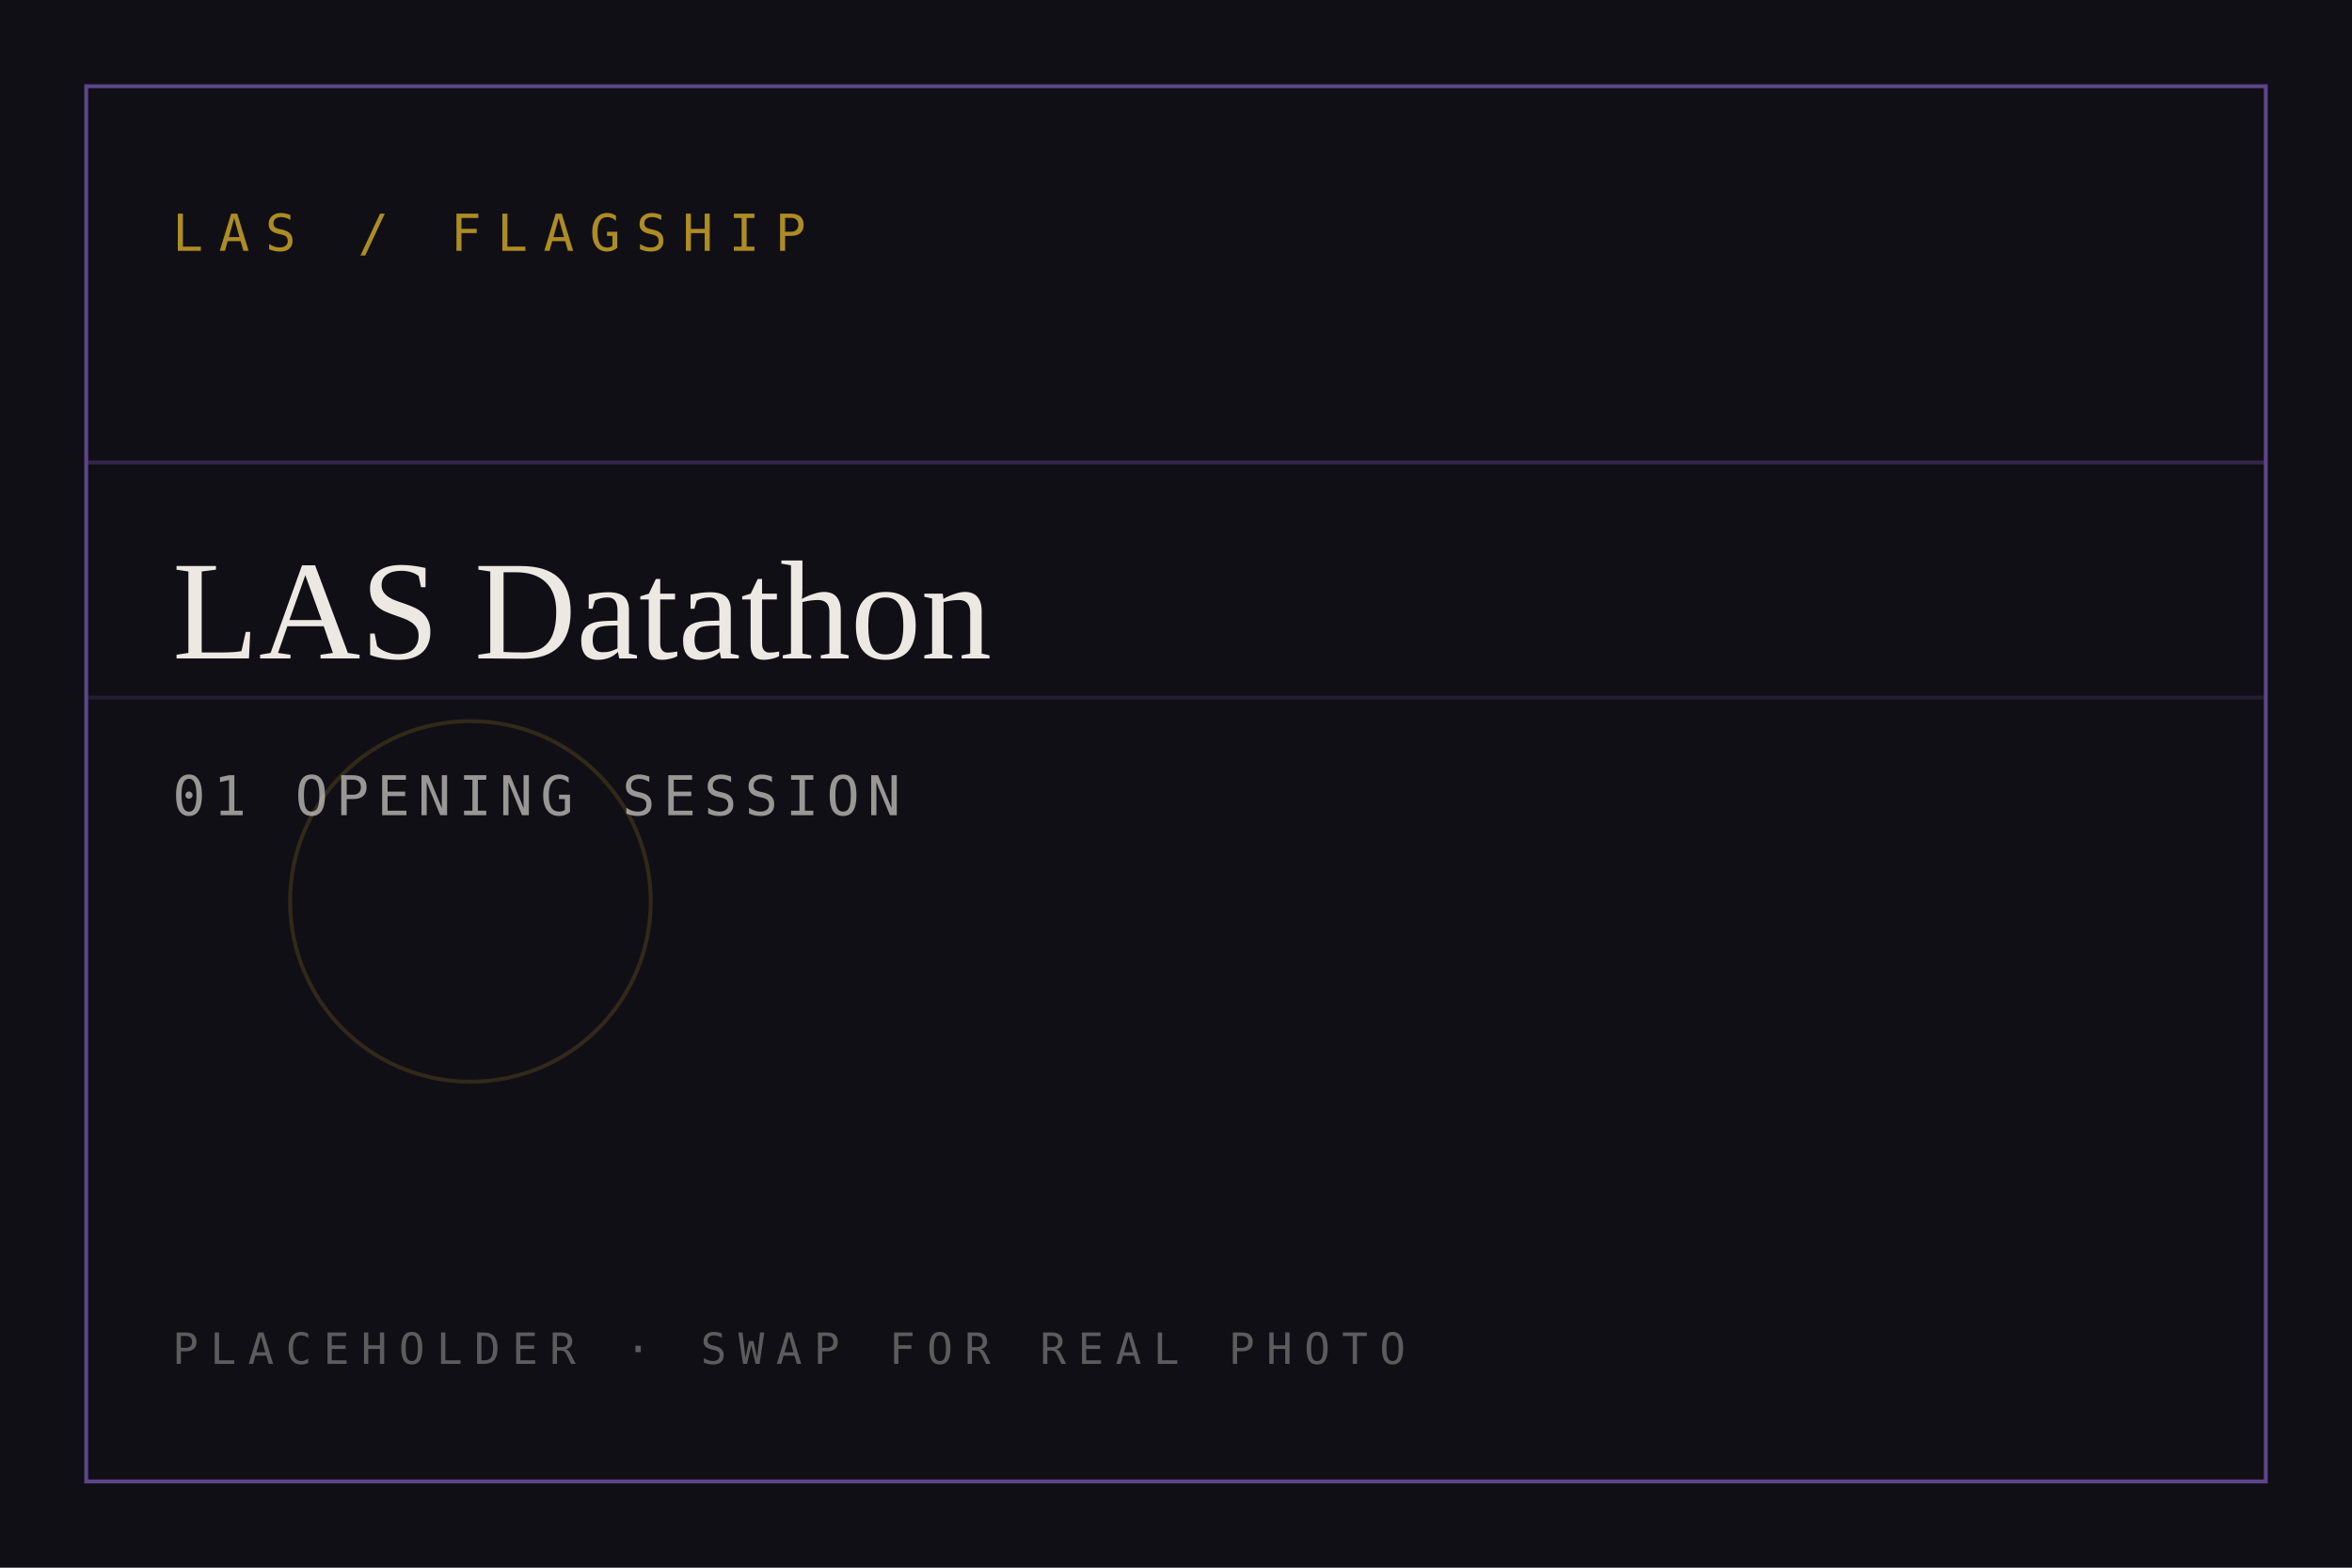
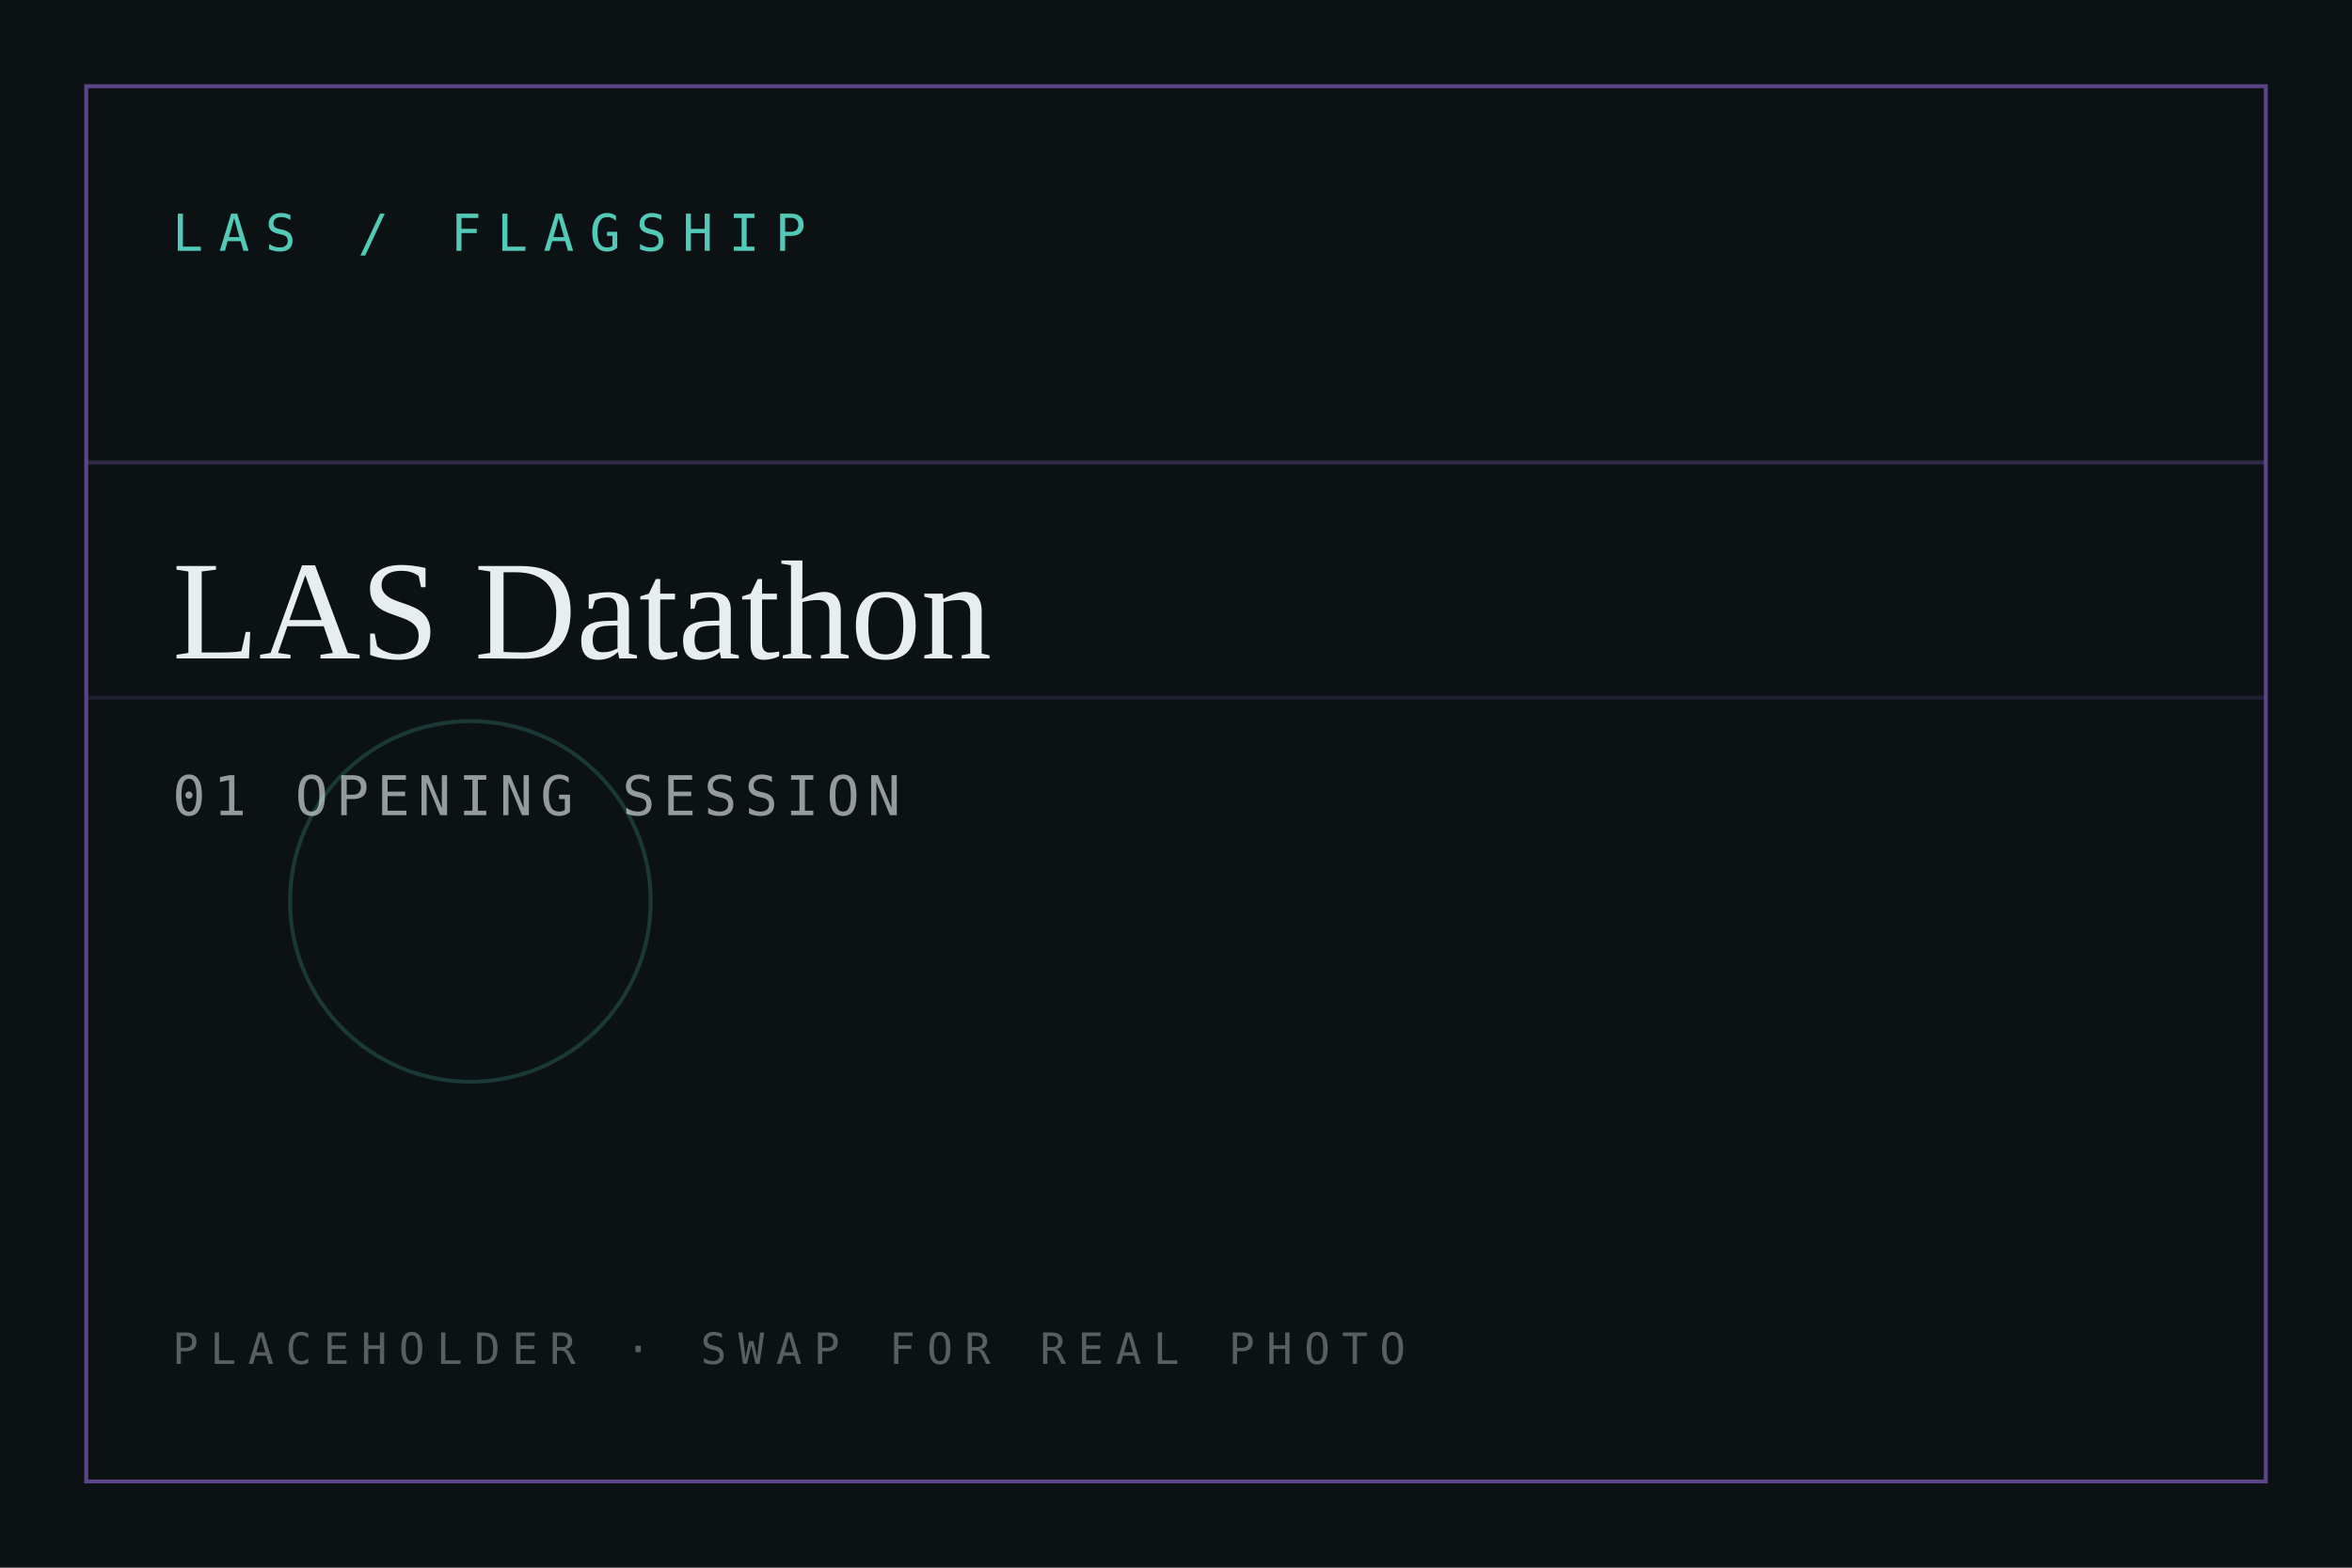
<svg xmlns="http://www.w3.org/2000/svg" width="600" height="400" viewBox="0 0 600 400" role="img" aria-label="LAS Datathon Opening session">
-   <rect width="600" height="400" fill="#100f16" />
+   <rect width="600" height="400" fill="#0c1214" />
  <rect x="22" y="22" width="556" height="356" fill="none" stroke="#5c4588" stroke-width="1" />
  <path d="M22 118 H578" stroke="#5c4588" stroke-opacity="0.45" />
  <path d="M22 178 H578" stroke="#5c4588" stroke-opacity="0.25" />
-   <circle cx="120" cy="230" r="46" fill="none" stroke="#c9a227" stroke-opacity="0.18" />
-   <text x="44" y="64" fill="#c9a227" fill-opacity="0.85" font-family="ui-monospace, SFMono-Regular, Menlo, monospace" font-size="13" letter-spacing="4">LAS / FLAGSHIP</text>
-   <text x="44" y="168" fill="#ece9e2" font-family="Georgia, 'Times New Roman', serif" font-size="36">LAS Datathon</text>
-   <text x="44" y="208" fill="#ece9e2" fill-opacity="0.62" font-family="ui-monospace, SFMono-Regular, Menlo, monospace" font-size="14" letter-spacing="2">01  OPENING SESSION</text>
-   <text x="44" y="348" fill="#ece9e2" fill-opacity="0.35" font-family="ui-monospace, SFMono-Regular, Menlo, monospace" font-size="11" letter-spacing="3">PLACEHOLDER  ·  SWAP FOR REAL PHOTO</text>
+   <circle cx="120" cy="230" r="46" fill="none" stroke="#5EEAD4" stroke-opacity="0.18" />
+   <text x="44" y="64" fill="#5EEAD4" fill-opacity="0.85" font-family="ui-monospace, SFMono-Regular, Menlo, monospace" font-size="13" letter-spacing="4">LAS / FLAGSHIP</text>
+   <text x="44" y="168" fill="#e6eef0" font-family="Georgia, 'Times New Roman', serif" font-size="36">LAS Datathon</text>
+   <text x="44" y="208" fill="#e6eef0" fill-opacity="0.62" font-family="ui-monospace, SFMono-Regular, Menlo, monospace" font-size="14" letter-spacing="2">01  OPENING SESSION</text>
+   <text x="44" y="348" fill="#e6eef0" fill-opacity="0.35" font-family="ui-monospace, SFMono-Regular, Menlo, monospace" font-size="11" letter-spacing="3">PLACEHOLDER  ·  SWAP FOR REAL PHOTO</text>
</svg>
